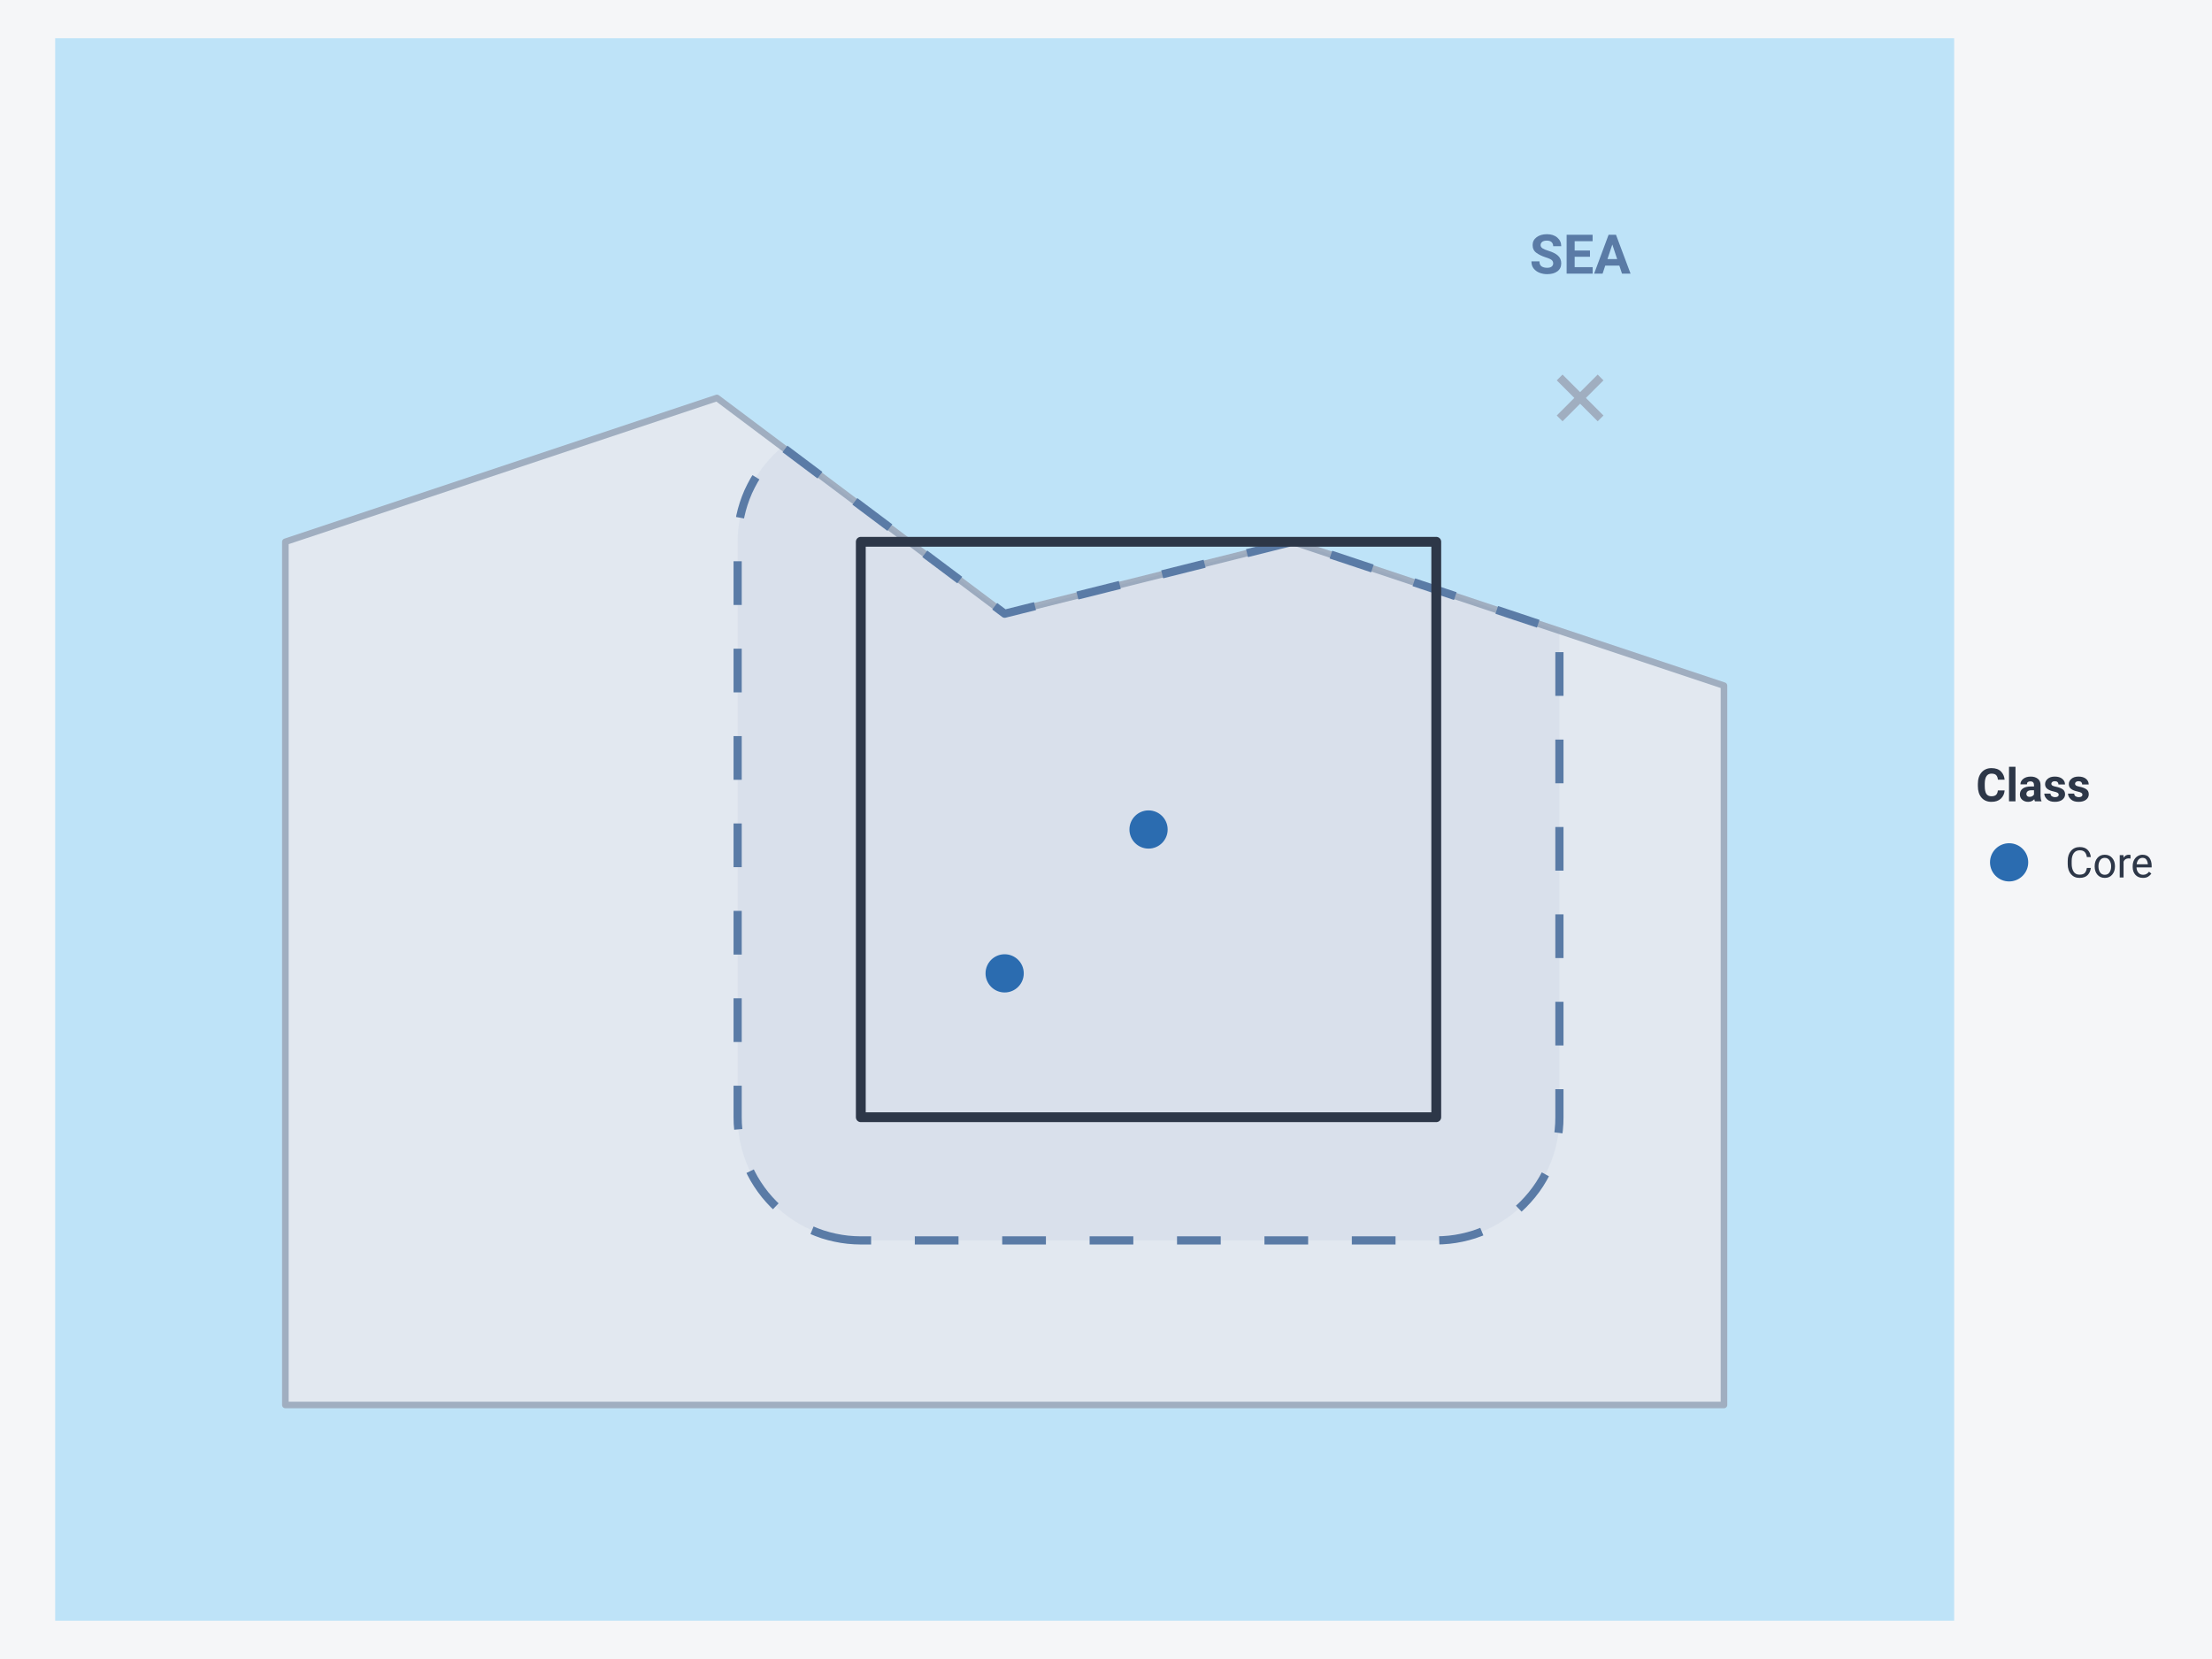
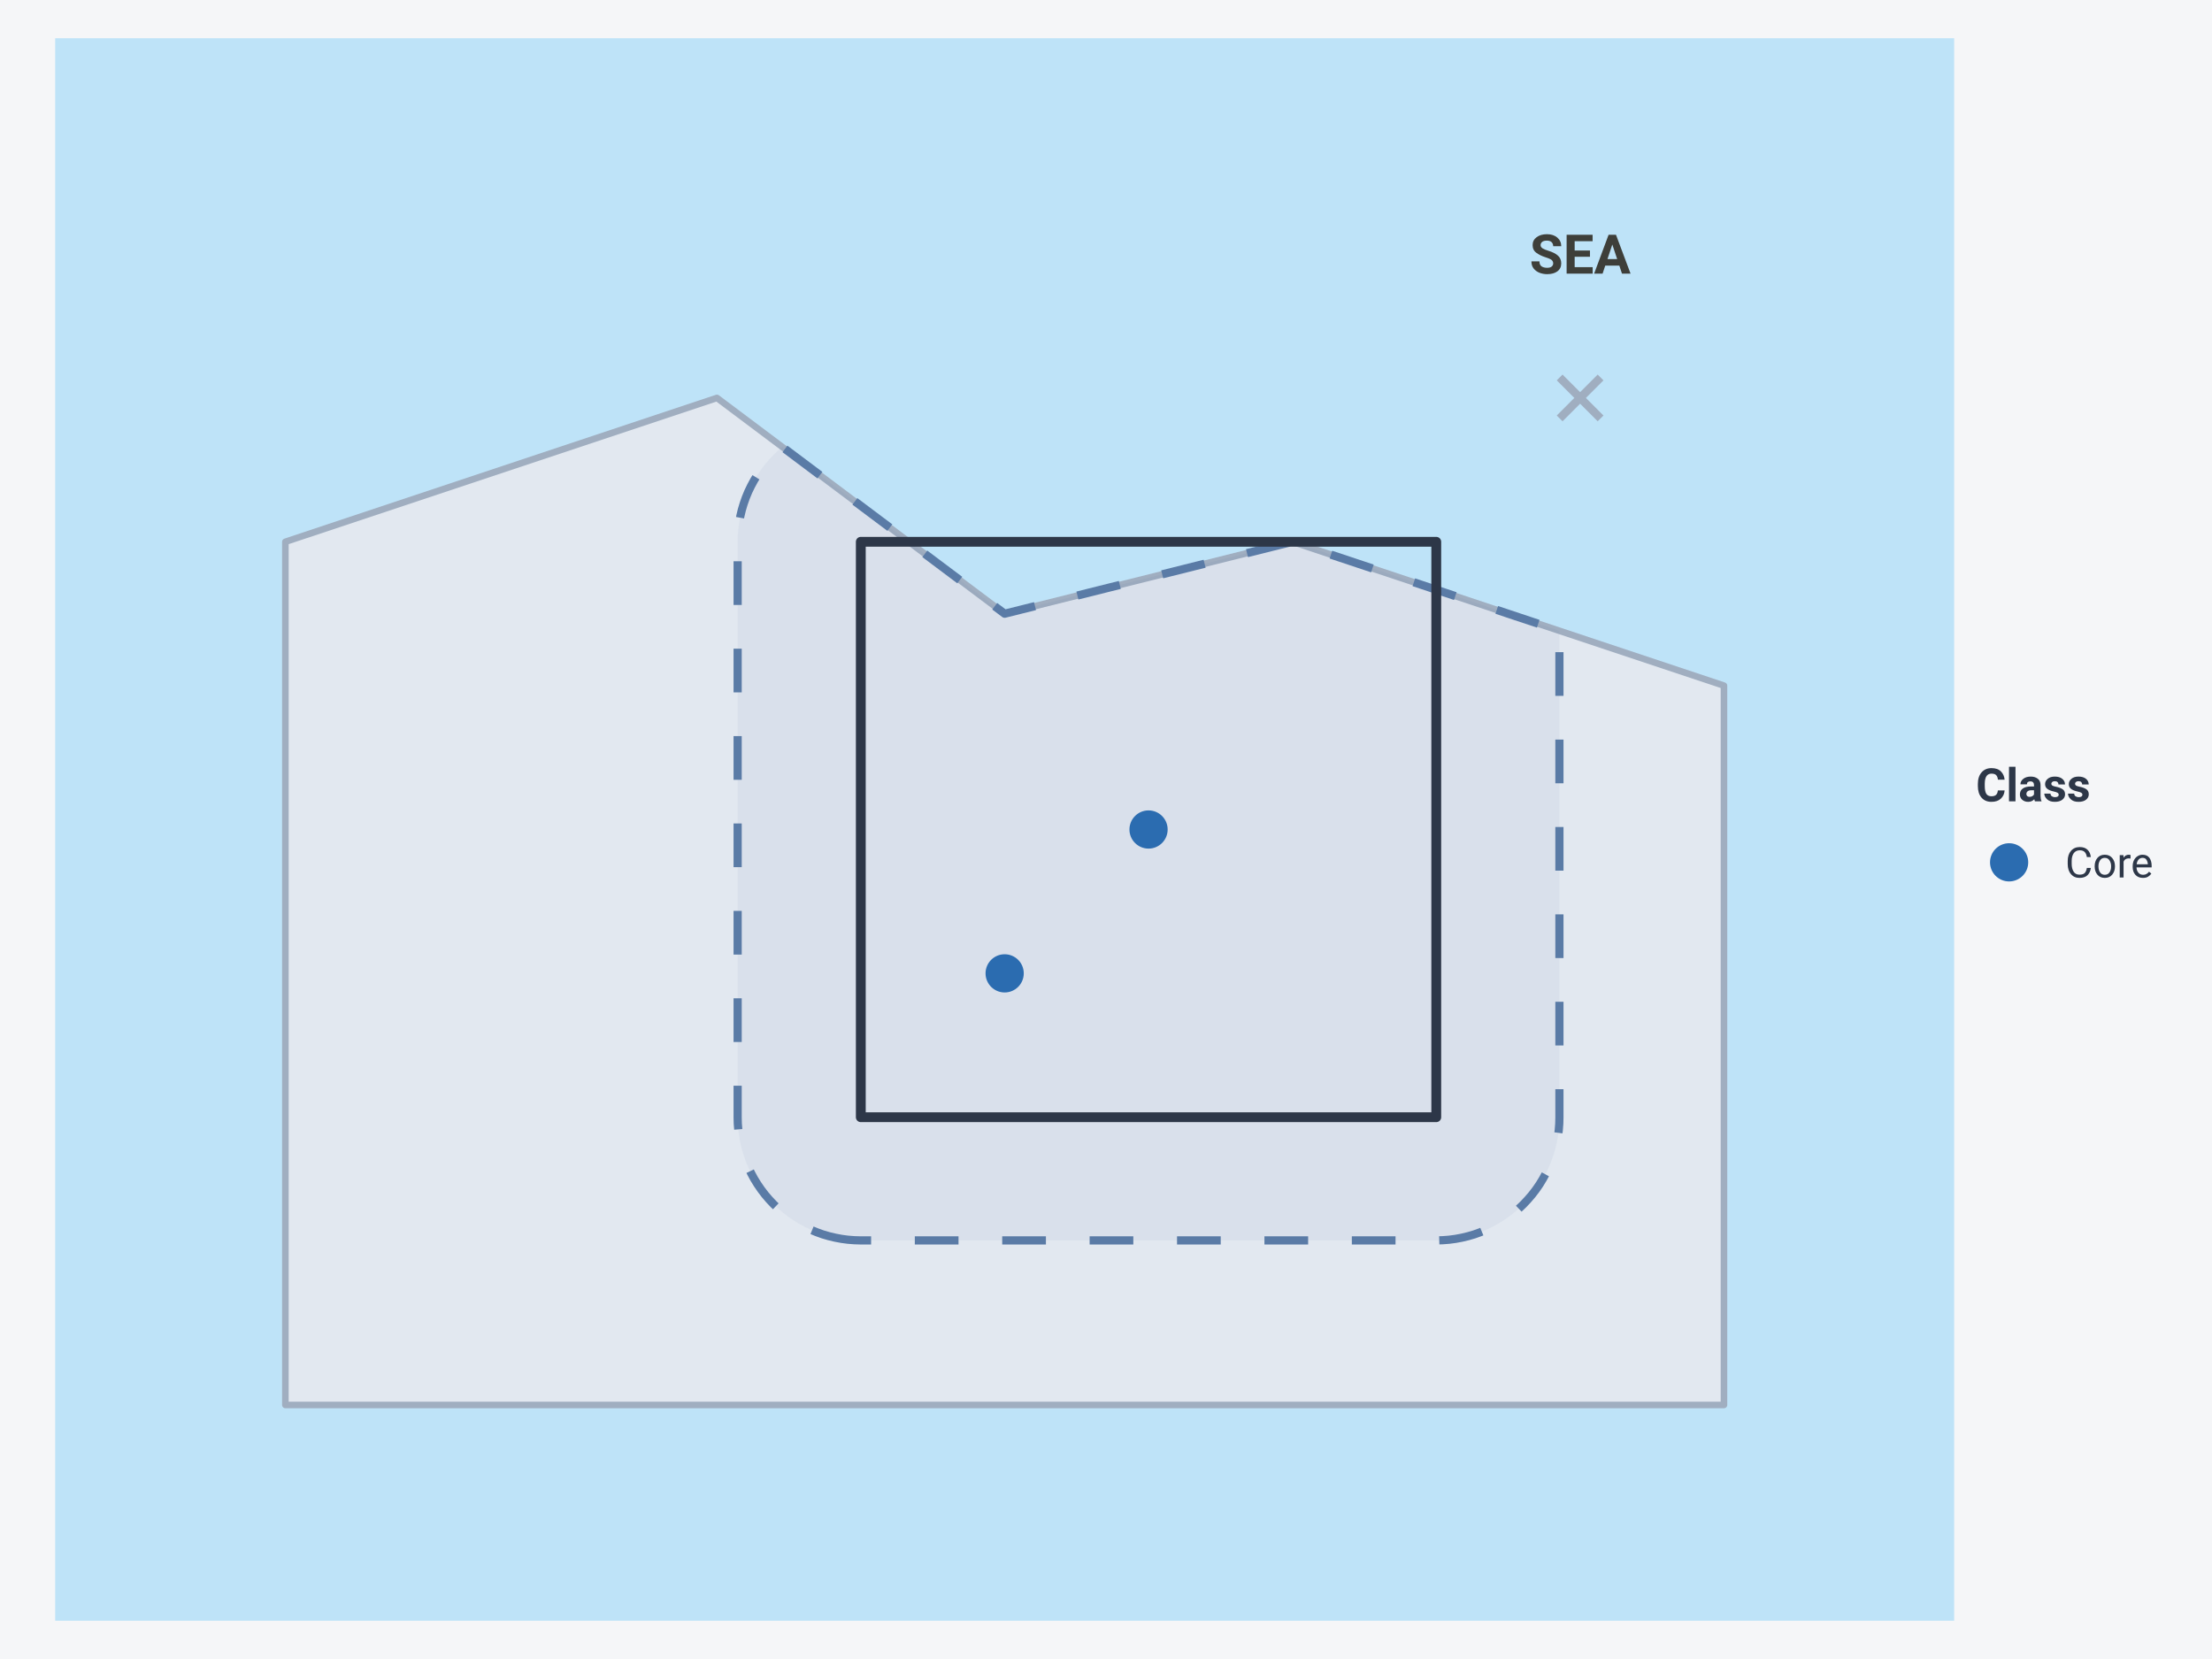
<svg xmlns="http://www.w3.org/2000/svg" width="576.00pt" height="432.00pt" viewBox="0 0 576.00 432.00">
  <g class="svglite">
    <defs>
      <style type="text/css">
    /* theme-aware-processed */
    .svglite line, .svglite polyline, .svglite polygon, .svglite path, .svglite circle {
      fill: none;
      stroke: #3E3F3A;
      stroke-linecap: round;
      stroke-linejoin: round;
      stroke-miterlimit: 10.00;
    }
    .svglite &gt; g &gt; rect {
      fill: none;
      stroke: #3E3F3A;
      stroke-linecap: round;
      stroke-linejoin: round;
      stroke-miterlimit: 10.00;
    }
    .svglite text {
      white-space: pre;
      fill: #3E3F3A;
    }
    .svglite g.glyphgroup path {
      fill: inherit;
      stroke: none;
    }
  </style>
    </defs>
    <rect width="100%" height="100%" style="stroke: none; fill: #F5F6F8;" />
    <defs>
      <clipPath id="cpMC4wMHw1NzYuMDB8MC4wMHw0MzIuMDA=">
        <rect x="0.00" y="0.00" width="576.00" height="432.00" />
      </clipPath>
    </defs>
    <g clip-path="url(#cpMC4wMHw1NzYuMDB8MC4wMHw0MzIuMDA=)">
</g>
    <defs>
      <clipPath id="cpNC40MXw1NzEuNTl8MC4wMHw0MzIuMDA=">
        <rect x="4.41" y="0.00" width="567.19" height="432.00" />
      </clipPath>
    </defs>
    <g clip-path="url(#cpNC40MXw1NzEuNTl8MC4wMHw0MzIuMDA=)">
      <rect x="4.41" y="0.00" width="567.19" height="432.00" style="stroke-width: 0.00; stroke: none;" /> fill: #F5F6F8;' /&gt;
</g>
    <g clip-path="url(#cpMC4wMHw1NzYuMDB8MC4wMHw0MzIuMDA=)">
</g>
    <defs>
      <clipPath id="cpMTQuMzd8NTA4Ljg2fDkuOTZ8NDIyLjA0">
        <rect x="14.37" y="9.96" width="494.49" height="412.07" />
      </clipPath>
    </defs>
    <g clip-path="url(#cpMTQuMzd8NTA4Ljg2fDkuOTZ8NDIyLjA0)">
      <rect x="14.37" y="9.96" width="494.49" height="412.07" style="stroke-width: 0.00; stroke: none;" /> fill: #F5F6F8;' /&gt;
<path d="M -0.61 -8.77 L 523.84 -8.77 L 523.84 440.77 L -0.61 440.77 L -0.61 -8.77 ZM 448.92 365.85 L 448.92 178.54 L 336.54 141.08 L 261.61 159.81 L 186.69 103.62 L 74.31 141.08 L 74.31 365.85 L 448.92 365.85 Z" style="fill-rule: evenodd; fill: #BEE3F8; stroke-width: 0.47; stroke: none; stroke-linecap: butt;" />
      <path d="M 74.31 365.85 L 448.92 365.85 L 448.92 178.54 L 336.54 141.08 L 261.61 159.81 L 186.69 103.62 L 74.31 141.08 L 74.31 365.85 Z" style="fill-rule: evenodd; fill: #E2E8F0; stroke-width: 1.71; stroke: #A0AEC0; stroke-linecap: butt;" />
      <path d="M 222.47 322.95 L 220.80 322.82 L 219.14 322.60 L 217.49 322.29 L 215.85 321.90 L 214.24 321.43 L 212.66 320.86 L 211.11 320.22 L 209.59 319.50 L 208.12 318.70 L 206.69 317.82 L 205.30 316.87 L 203.97 315.85 L 202.69 314.76 L 201.47 313.60 L 200.32 312.38 L 199.23 311.11 L 198.21 309.77 L 197.26 308.39 L 196.38 306.96 L 195.58 305.48 L 194.85 303.97 L 194.21 302.42 L 193.65 300.83 L 193.17 299.22 L 192.78 297.59 L 192.48 295.94 L 192.26 294.28 L 192.12 292.60 L 192.08 290.92 L 192.08 141.08 L 192.12 139.40 L 192.26 137.72 L 192.48 136.06 L 192.78 134.41 L 193.17 132.78 L 193.65 131.17 L 194.21 129.58 L 194.85 128.03 L 195.58 126.52 L 196.38 125.04 L 197.26 123.61 L 198.21 122.23 L 199.23 120.89 L 200.32 119.62 L 201.47 118.40 L 202.69 117.24 L 203.71 116.38 L 261.61 159.81 L 336.54 141.08 L 406.07 164.26 L 406.07 290.92 L 406.03 292.60 L 405.90 294.28 L 405.68 295.94 L 405.37 297.59 L 404.98 299.22 L 404.50 300.83 L 403.94 302.42 L 403.30 303.97 L 402.58 305.48 L 401.77 306.96 L 400.90 308.39 L 399.95 309.77 L 398.92 311.11 L 397.83 312.38 L 396.68 313.60 L 395.46 314.76 L 394.18 315.85 L 392.85 316.87 L 391.47 317.82 L 390.03 318.70 L 388.56 319.50 L 387.04 320.22 L 385.49 320.86 L 383.91 321.43 L 382.30 321.90 L 380.67 322.29 L 379.02 322.60 L 377.35 322.82 L 375.68 322.95 L 374.00 323.00 L 224.15 323.00 L 222.47 322.95 Z" style="fill-rule: evenodd; fill: #5A7BA6; fill-opacity: 0.063; stroke-width: 2.13; stroke: #5A7BA6; stroke-dasharray: 11.38,11.38; stroke-linecap: butt;" />
      <path d="M 224.15 290.92 L 224.15 141.08 L 374.00 141.08 L 374.00 290.92 L 224.15 290.92 Z" style="fill-rule: evenodd; stroke-width: 2.56; stroke: #2D3748; stroke-linecap: butt;" />
      <circle cx="299.08" cy="216.00" r="4.62" style="stroke-width: 0.71; stroke: #2B6CB0; stroke-linecap: butt; fill: #2B6CB0;" />
      <circle cx="261.61" cy="253.46" r="4.62" style="stroke-width: 0.71; stroke: #2B6CB0; stroke-linecap: butt; fill: #2B6CB0;" />
      <line x1="406.13" y1="108.95" x2="416.79" y2="98.29" style="stroke-width: 2.13; stroke: #A0AEC0; stroke-linecap: butt;" />
      <line x1="406.13" y1="98.29" x2="416.79" y2="108.95" style="stroke-width: 2.13; stroke: #A0AEC0; stroke-linecap: butt;" />
-       <text x="411.46" y="71.25" text-anchor="middle" style="font-size: 14.23px; font-weight: bold;fill: #5A7BA6; font-family: &quot;Roboto&quot;, -apple-system, BlinkMacSystemFont, &quot;Segoe UI&quot;, system-ui, sans-serif;" textLength="29.23px" lengthAdjust="spacingAndGlyphs">SEA</text>
+       <text x="411.46" y="71.25" text-anchor="middle" style="font-size: 14.23px; font-weight: bold; font-family: &quot;Roboto&quot;, -apple-system, BlinkMacSystemFont, &quot;Segoe UI&quot;, system-ui, sans-serif;" textLength="29.23px" lengthAdjust="spacingAndGlyphs">SEA</text>
    </g>
    <g clip-path="url(#cpMC4wMHw1NzYuMDB8MC4wMHw0MzIuMDA=)">
      <rect x="514.53" y="198.81" width="47.10" height="34.37" style="stroke-width: 0.00; stroke: none;" /> fill: #F5F6F8;' /&gt;
<text x="514.53" y="208.67" style="font-size: 12.00px; font-weight: bold;fill: #2D3748; font-family: &quot;Roboto&quot;, -apple-system, BlinkMacSystemFont, &quot;Segoe UI&quot;, system-ui, sans-serif;" textLength="32.02px" lengthAdjust="spacingAndGlyphs">Class</text>
      <rect x="514.53" y="215.91" width="17.28" height="17.28" style="stroke-width: 0.00; stroke: none;" /> fill: #F5F6F8;' /&gt;
<circle cx="523.17" cy="224.55" r="4.62" style="stroke-width: 0.71; stroke: #2B6CB0; fill: #2B6CB0;" />
      <text x="537.79" y="228.49" style="font-size: 11.00px;fill: #2D3748; font-family: &quot;Roboto&quot;, -apple-system, BlinkMacSystemFont, &quot;Segoe UI&quot;, system-ui, sans-serif;" textLength="23.84px" lengthAdjust="spacingAndGlyphs">Core</text>
    </g>
  </g>
</svg>
